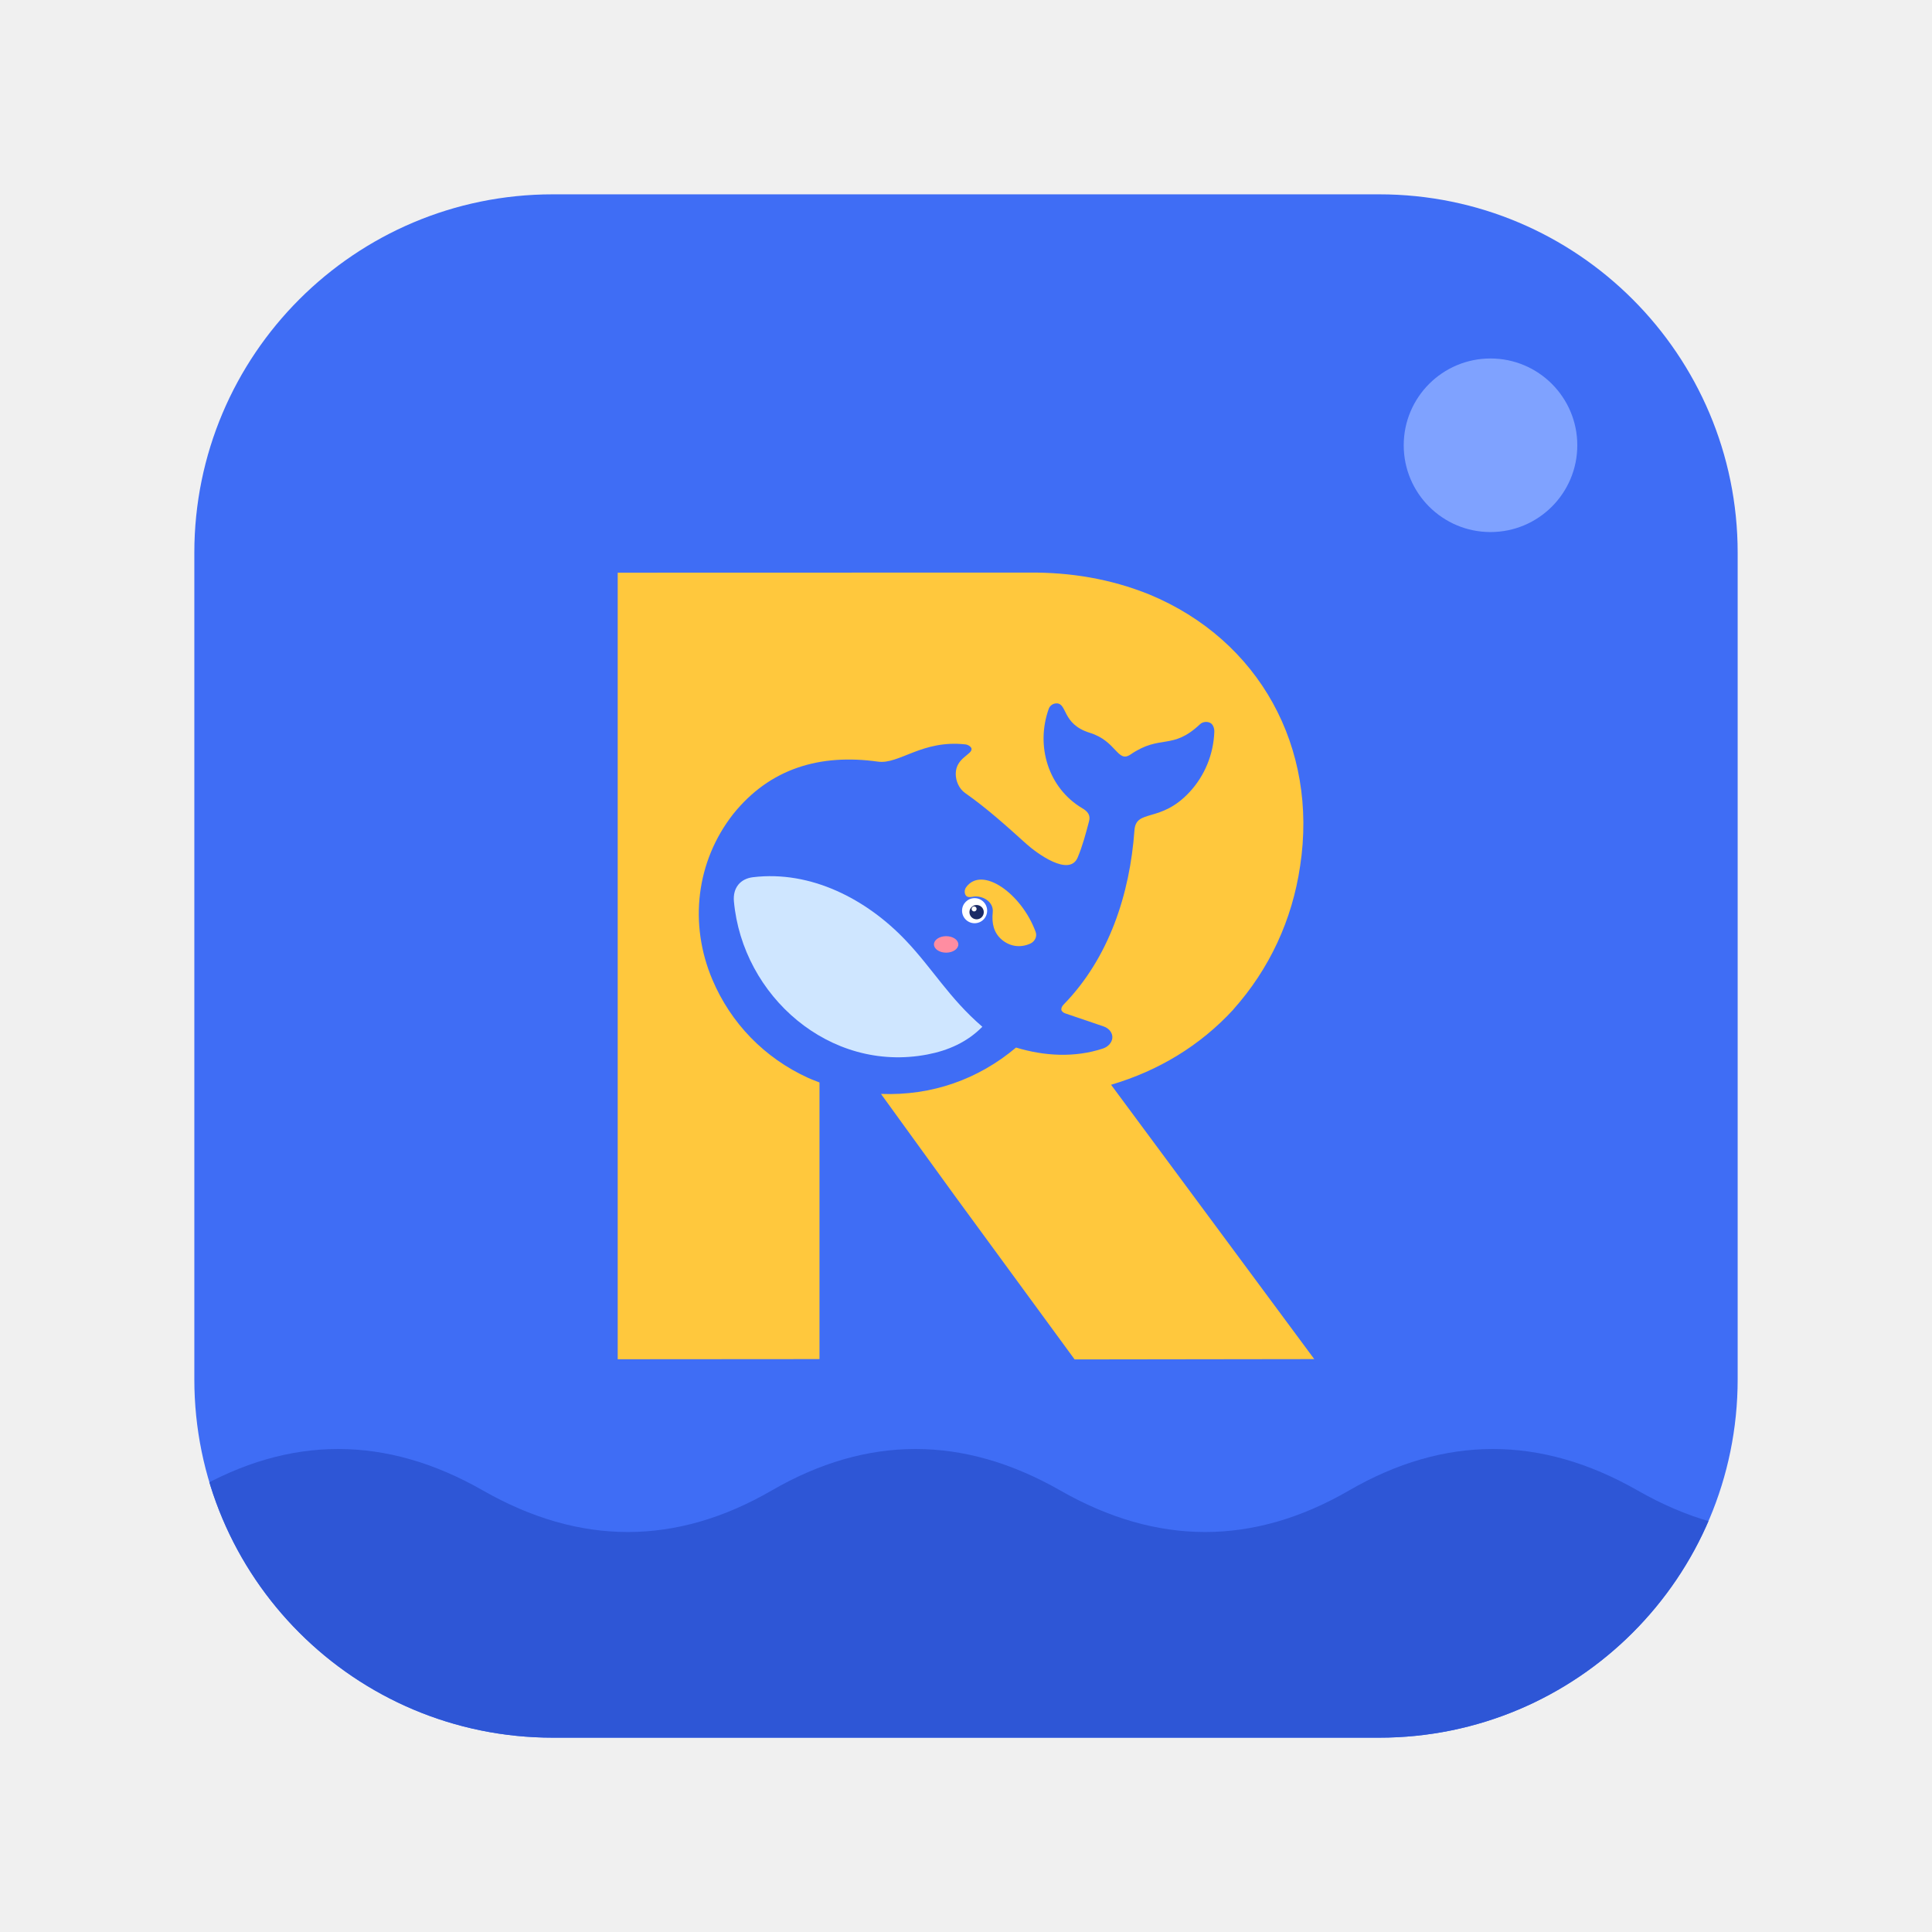
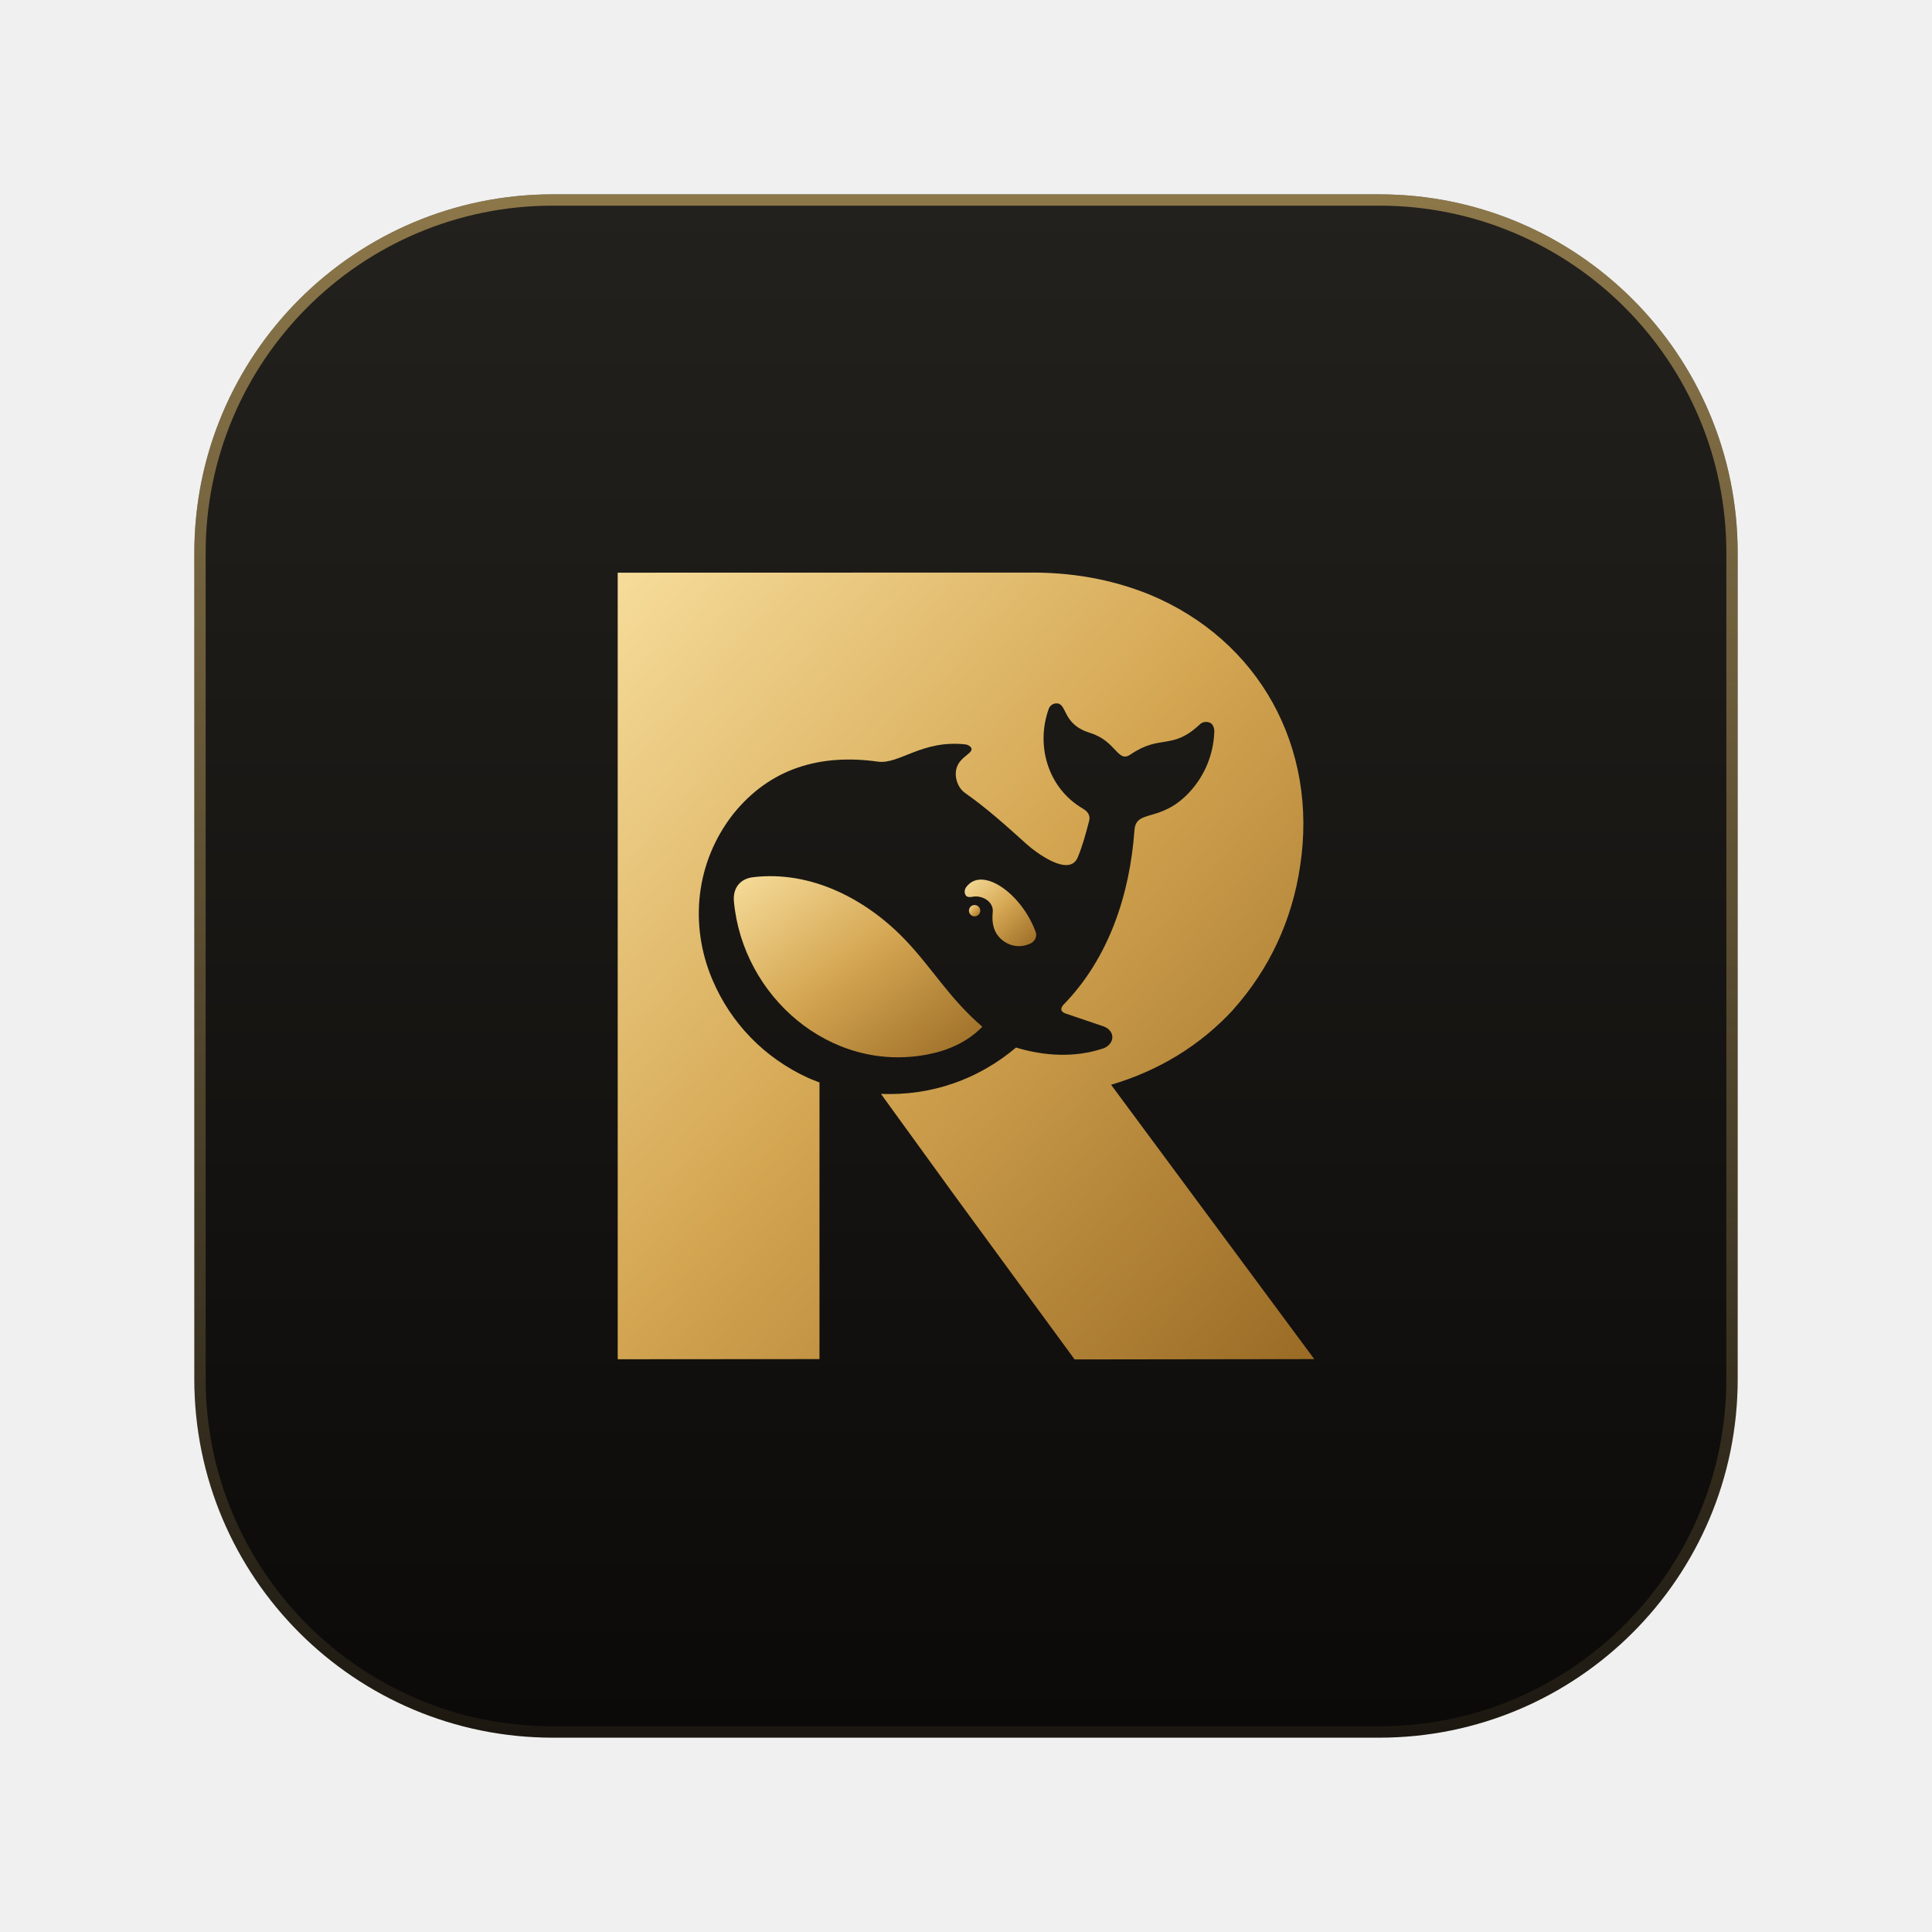
<svg xmlns="http://www.w3.org/2000/svg" viewBox="0 0 1024 1024">
  <defs>
-     <clipPath id="tile">
-       <rect x="103" y="103" width="818" height="818" rx="190" />
-     </clipPath>
+     <linearGradient id="tile" x1="0" y1="0" x2="0" y2="1">
+       <stop offset="0" stop-color="#23211d" />
+       <stop offset="1" stop-color="#0b0a09" />
+     </linearGradient>
+     <linearGradient id="gold" x1="0" y1="0" x2="1" y2="1">
+       <stop offset="0" stop-color="#f6dc9a" />
+       <stop offset=".48" stop-color="#d4a652" />
+       <stop offset="1" stop-color="#9a6b25" />
+     </linearGradient>
+     <linearGradient id="rim" x1="0" y1="0" x2="0" y2="1">
+       <stop offset="0" stop-color="#e2bd6e" stop-opacity=".55" />
+       <stop offset="1" stop-color="#e2bd6e" stop-opacity=".08" />
+     </linearGradient>
  </defs>
-   <rect x="103" y="103" width="818" height="818" rx="190" fill="#3F6DF5" />
-   <g clip-path="url(#tile)">
-     <path d="M103 790q76-44 153 0t153 0t153 0t153 0t153 0t153 0t153 0V921H103Z" fill="#2E56D6" />
-     <circle cx="790" cy="236" r="46" fill="#7FA2FF" />
-   </g>
-   <g transform="translate(512 512) scale(1.9) translate(-359.74 -192.62)">
-     <g fill="#FFC83D">
-       <path d="M369.75,185.3c2.09,1.76,4.98,2.41,7.95,1.06,1.18-.54,1.96-1.91,1.47-3.25-3.92-10.71-14.97-18.54-19.38-12.48-.54.74-.52,1.7-.11,2.29.32.47.97.57,1.82.4,2.68-.56,6.02,1.31,5.7,4.3-.33,3.12.3,5.79,2.56,7.69Z" />
-       <path d="M434.28,204.78c10.12-11.32,16.46-25.01,18.67-40.07,5.04-32.93-11.31-63.01-42.11-75.75-10.83-4.35-21.95-6.2-33.76-6.09l-114.5.03v219.42s56.29-.04,56.29-.04v-77.17c-1.86-.69-3.15-1.27-3.15-1.27-12.24-5.59-21.6-15.29-26.74-27.44-6.56-15.51-4.54-32.9,5.78-46.12,10.28-12.84,24.31-16.92,40.41-14.67,5.95.83,12.3-6.15,24.4-4.81.81.09,1.63.7,1.71,1.18.28,1.65-4.4,2.54-4.4,7.05,0,1.9.85,4.1,2.65,5.36,6.17,4.33,11.51,9.19,17.1,14.22,2.72,2.44,11.93,9.31,14.27,3.72,1.37-3.26,2.27-6.68,3.18-10.15.45-1.72-.5-2.74-1.89-3.56-9.5-5.63-13.08-17.35-9.37-27.74.36-1,1.29-1.49,2.08-1.52,3.19-.14,1.49,5.78,9.38,8.21,7.49,2.31,7.71,8.53,11.35,6.05,8.48-5.78,11.54-1.05,19.41-8.46.81-.76,2.2-.82,3.04-.23.52.36.97,1.29.93,2.38-.23,6.26-2.67,12.24-6.95,16.84-8.09,8.69-14.89,4.53-15.33,10.62-1.29,17.86-7.13,35.69-19.81,48.66-.41.42-.65,1.01-.58,1.41.07.42.57.83,1.12,1.01l10.68,3.63c1.51.51,2.6,1.87,2.41,3.31-.17,1.26-1.17,2.37-2.61,2.85-7.84,2.59-16.26,2.14-24.24-.27-10.56,8.89-23.54,13.48-37.68,12.93l20.53,28.34,33.49,45.73,66.85-.09-56.68-76.53c13.19-3.89,24.78-10.87,34.07-20.94Z" />
-     </g>
-     <path fill="#CFE6FF" d="M300.31,167.85c-3.53.43-5.65,2.96-5.31,6.74,2.39,26.35,26.7,47.92,53.94,42.72,5.8-1.11,11.08-3.41,15.36-7.74-9.27-7.98-13.79-16.12-21.41-24.13-10.91-11.47-26.43-19.54-42.58-17.59Z" />
-     <ellipse cx="354.2" cy="186.6" rx="3.4" ry="2.3" fill="#FF8DA1" />
-     <circle cx="362.14" cy="177.19" r="3.5" fill="#fff" />
-     <circle cx="362.7" cy="177.6" r="2" fill="#1B2A66" />
-     <circle cx="362" cy="176.7" r=".7" fill="#fff" />
+   <rect x="103" y="103" width="818" height="818" rx="190" fill="url(#tile)" />
+   <rect x="106" y="106" width="812" height="812" rx="187" fill="none" stroke="url(#rim)" stroke-width="6" />
+   <g fill="url(#gold)" transform="translate(512 512) scale(1.9) translate(-359.74 -192.62)">
+     <path d="M369.75,185.3c2.09,1.76,4.98,2.41,7.95,1.06,1.18-.54,1.96-1.91,1.47-3.25-3.92-10.71-14.97-18.54-19.38-12.48-.54.74-.52,1.7-.11,2.29.32.47.97.57,1.82.4,2.68-.56,6.02,1.31,5.7,4.3-.33,3.12.3,5.79,2.56,7.69Z" />
+     <path d="M434.28,204.78c10.12-11.32,16.46-25.01,18.67-40.07,5.04-32.93-11.31-63.01-42.11-75.75-10.83-4.35-21.95-6.2-33.76-6.09l-114.5.03v219.42s56.29-.04,56.29-.04v-77.17c-1.86-.69-3.15-1.27-3.15-1.27-12.24-5.59-21.6-15.29-26.74-27.44-6.56-15.51-4.54-32.9,5.78-46.12,10.28-12.84,24.31-16.92,40.41-14.67,5.95.83,12.3-6.15,24.4-4.81.81.09,1.63.7,1.71,1.18.28,1.65-4.4,2.54-4.4,7.05,0,1.9.85,4.1,2.65,5.36,6.17,4.33,11.51,9.19,17.1,14.22,2.72,2.44,11.93,9.31,14.27,3.72,1.37-3.26,2.27-6.68,3.18-10.15.45-1.72-.5-2.74-1.89-3.56-9.5-5.63-13.08-17.35-9.37-27.74.36-1,1.29-1.49,2.08-1.52,3.19-.14,1.49,5.78,9.38,8.21,7.49,2.31,7.71,8.53,11.35,6.05,8.48-5.78,11.54-1.05,19.41-8.46.81-.76,2.2-.82,3.04-.23.52.36.97,1.29.93,2.38-.23,6.26-2.67,12.24-6.95,16.84-8.09,8.69-14.89,4.53-15.33,10.62-1.29,17.86-7.13,35.69-19.81,48.66-.41.42-.65,1.01-.58,1.41.07.42.57.83,1.12,1.01l10.68,3.63c1.51.51,2.6,1.87,2.41,3.31-.17,1.26-1.17,2.37-2.61,2.85-7.84,2.59-16.26,2.14-24.24-.27-10.56,8.89-23.54,13.48-37.68,12.93l20.53,28.34,33.49,45.73,66.85-.09-56.68-76.53c13.19-3.89,24.78-10.87,34.07-20.94Z" />
+     <circle cx="362.14" cy="177.19" r="1.58" />
+     <path d="M300.31,167.85c-3.53.43-5.65,2.96-5.31,6.74,2.39,26.35,26.7,47.92,53.94,42.72,5.8-1.11,11.08-3.41,15.36-7.74-9.27-7.98-13.79-16.12-21.41-24.13-10.91-11.47-26.43-19.54-42.58-17.59Z" />
  </g>
</svg>
